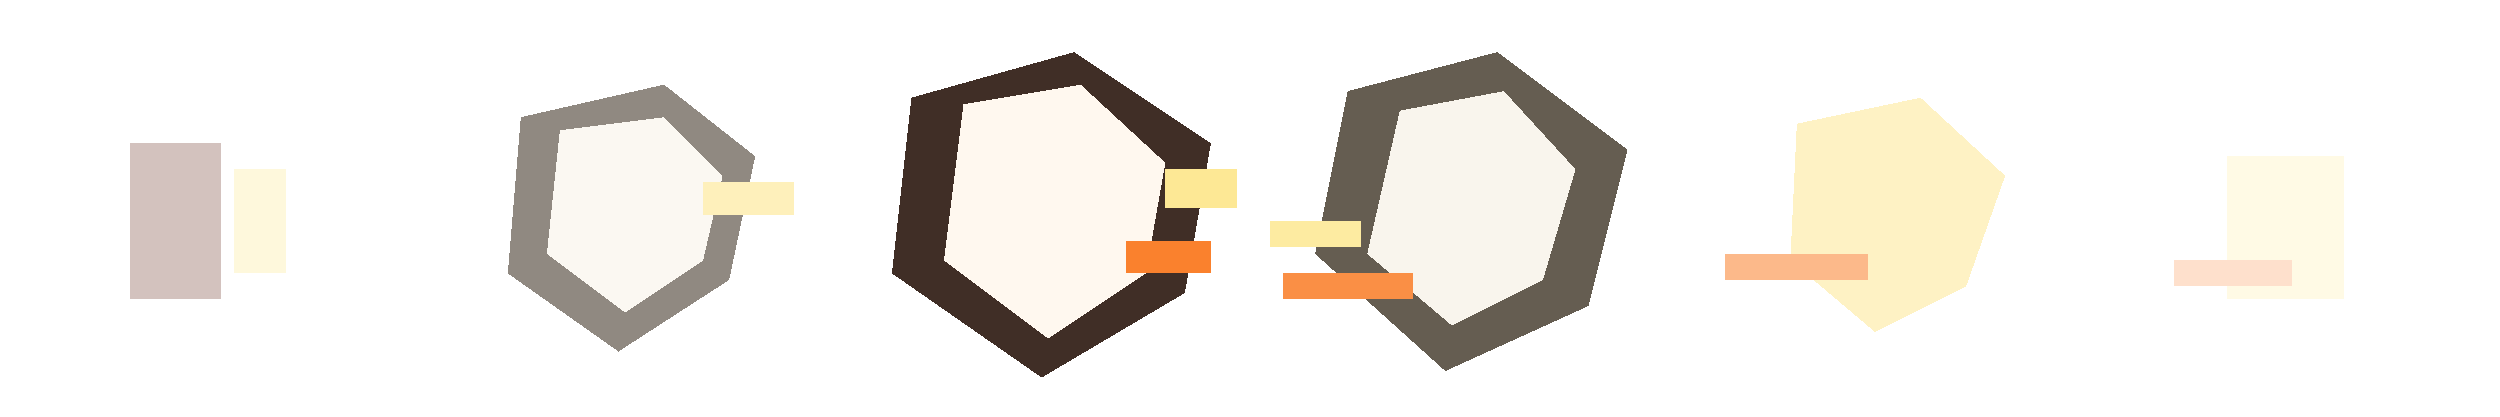
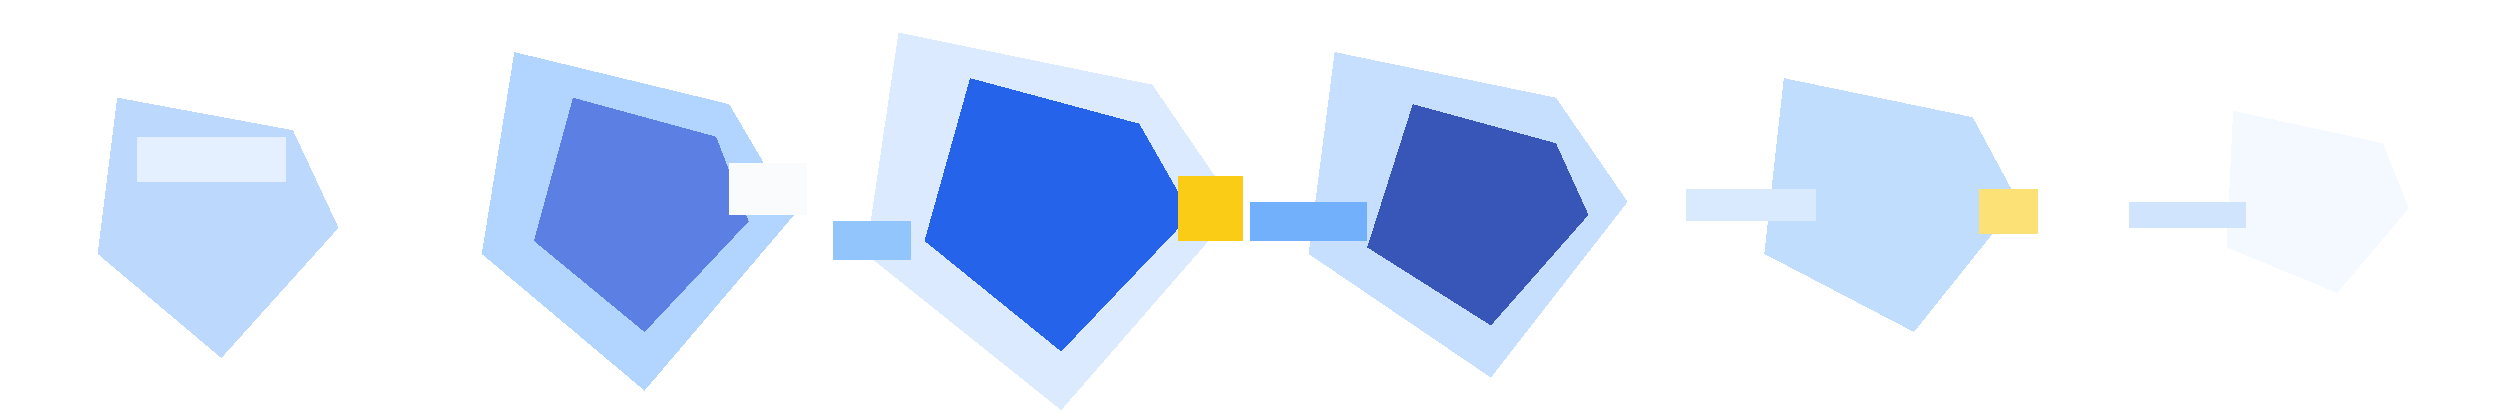
<svg xmlns="http://www.w3.org/2000/svg" width="384" height="64" viewBox="0 0 384 64" shape-rendering="crispEdges">
-   <g transform="translate(0 0)" opacity=".3">
-     <rect x="20" y="22" width="14" height="24" fill="#6b3425" />
-     <rect x="36" y="26" width="8" height="16" fill="#fde68a" />
+   <g transform="translate(0 0)" opacity=".42">
+     <polygon points="18,15 45,20 52,35 34,55 15,39" fill="#60a5fa" />
+     <rect x="21" y="21" width="23" height="7" fill="#bfdbfe" />
  </g>
-   <g transform="translate(64 0)" opacity=".58">
-     <polygon points="16,18 38,13 52,24 48,43 31,54 14,42" fill="#3f3426" />
-     <polygon points="22,20 38,18 47,27 44,40 32,48 20,39" fill="#f8f3e9" />
-     <rect x="44" y="28" width="14" height="5" fill="#fde68a" />
+   <g transform="translate(64 0)" opacity=".72">
+     <polygon points="15,8 48,16 58,33 35,60 10,39" fill="#93c5fd" />
+     <polygon points="24,15 46,21 51,34 35,51 18,37" fill="#1d4ed8" />
+     <rect x="48" y="25" width="12" height="8" fill="#f8fafc" />
  </g>
-   <g transform="translate(128 0)" opacity=".9">
-     <polygon points="12,15 37,8 58,22 54,45 32,58 9,42" fill="#2b170e" />
-     <polygon points="20,16 38,13 51,25 48,42 33,52 17,40" fill="#fff7ed" />
-     <rect x="51" y="26" width="11" height="6" fill="#fde68a" />
-     <rect x="45" y="37" width="13" height="5" fill="#f97316" />
+   <g transform="translate(128 0)" opacity="1">
+     <polygon points="10,5 49,13 62,32 35,63 5,39" fill="#dbeafe" />
+     <polygon points="21,12 47,19 55,33 35,54 14,37" fill="#2563eb" />
+     <rect x="53" y="27" width="10" height="10" fill="#facc15" />
+     <rect x="0" y="34" width="12" height="6" fill="#93c5fd" />
  </g>
-   <g transform="translate(192 0)" opacity=".8">
-     <polygon points="15,14 38,8 58,23 52,47 30,57 10,39" fill="#3f3426" />
-     <polygon points="23,17 39,14 50,26 45,43 31,50 18,39" fill="#f8f3e9" />
-     <rect x="5" y="42" width="20" height="4" fill="#f97316" />
-     <rect x="3" y="34" width="14" height="4" fill="#fde68a" />
+   <g transform="translate(192 0)" opacity=".88">
+     <polygon points="13,8 47,15 58,31 37,58 9,39" fill="#bfdbfe" />
+     <polygon points="25,16 47,22 52,33 37,50 18,38" fill="#1e40af" />
+     <rect x="0" y="31" width="18" height="6" fill="#60a5fa" />
  </g>
-   <g transform="translate(256 0)" opacity=".5">
-     <polygon points="20,19 39,15 52,27 46,44 32,51 19,40" fill="#fde68a" />
-     <rect x="9" y="39" width="22" height="4" fill="#f97316" />
+   <g transform="translate(256 0)" opacity=".58">
+     <polygon points="18,12 47,18 54,31 38,51 15,39" fill="#93c5fd" />
+     <rect x="3" y="29" width="20" height="5" fill="#bfdbfe" />
+     <rect x="48" y="29" width="9" height="7" fill="#facc15" />
  </g>
-   <g transform="translate(320 0)" opacity=".22">
-     <rect x="22" y="24" width="18" height="22" fill="#fde68a" />
-     <rect x="14" y="40" width="18" height="4" fill="#f97316" />
+   <g transform="translate(320 0)" opacity=".3">
+     <polygon points="23,17 46,22 50,32 39,45 22,38" fill="#dbeafe" />
+     <rect x="7" y="31" width="18" height="4" fill="#60a5fa" />
  </g>
</svg>
